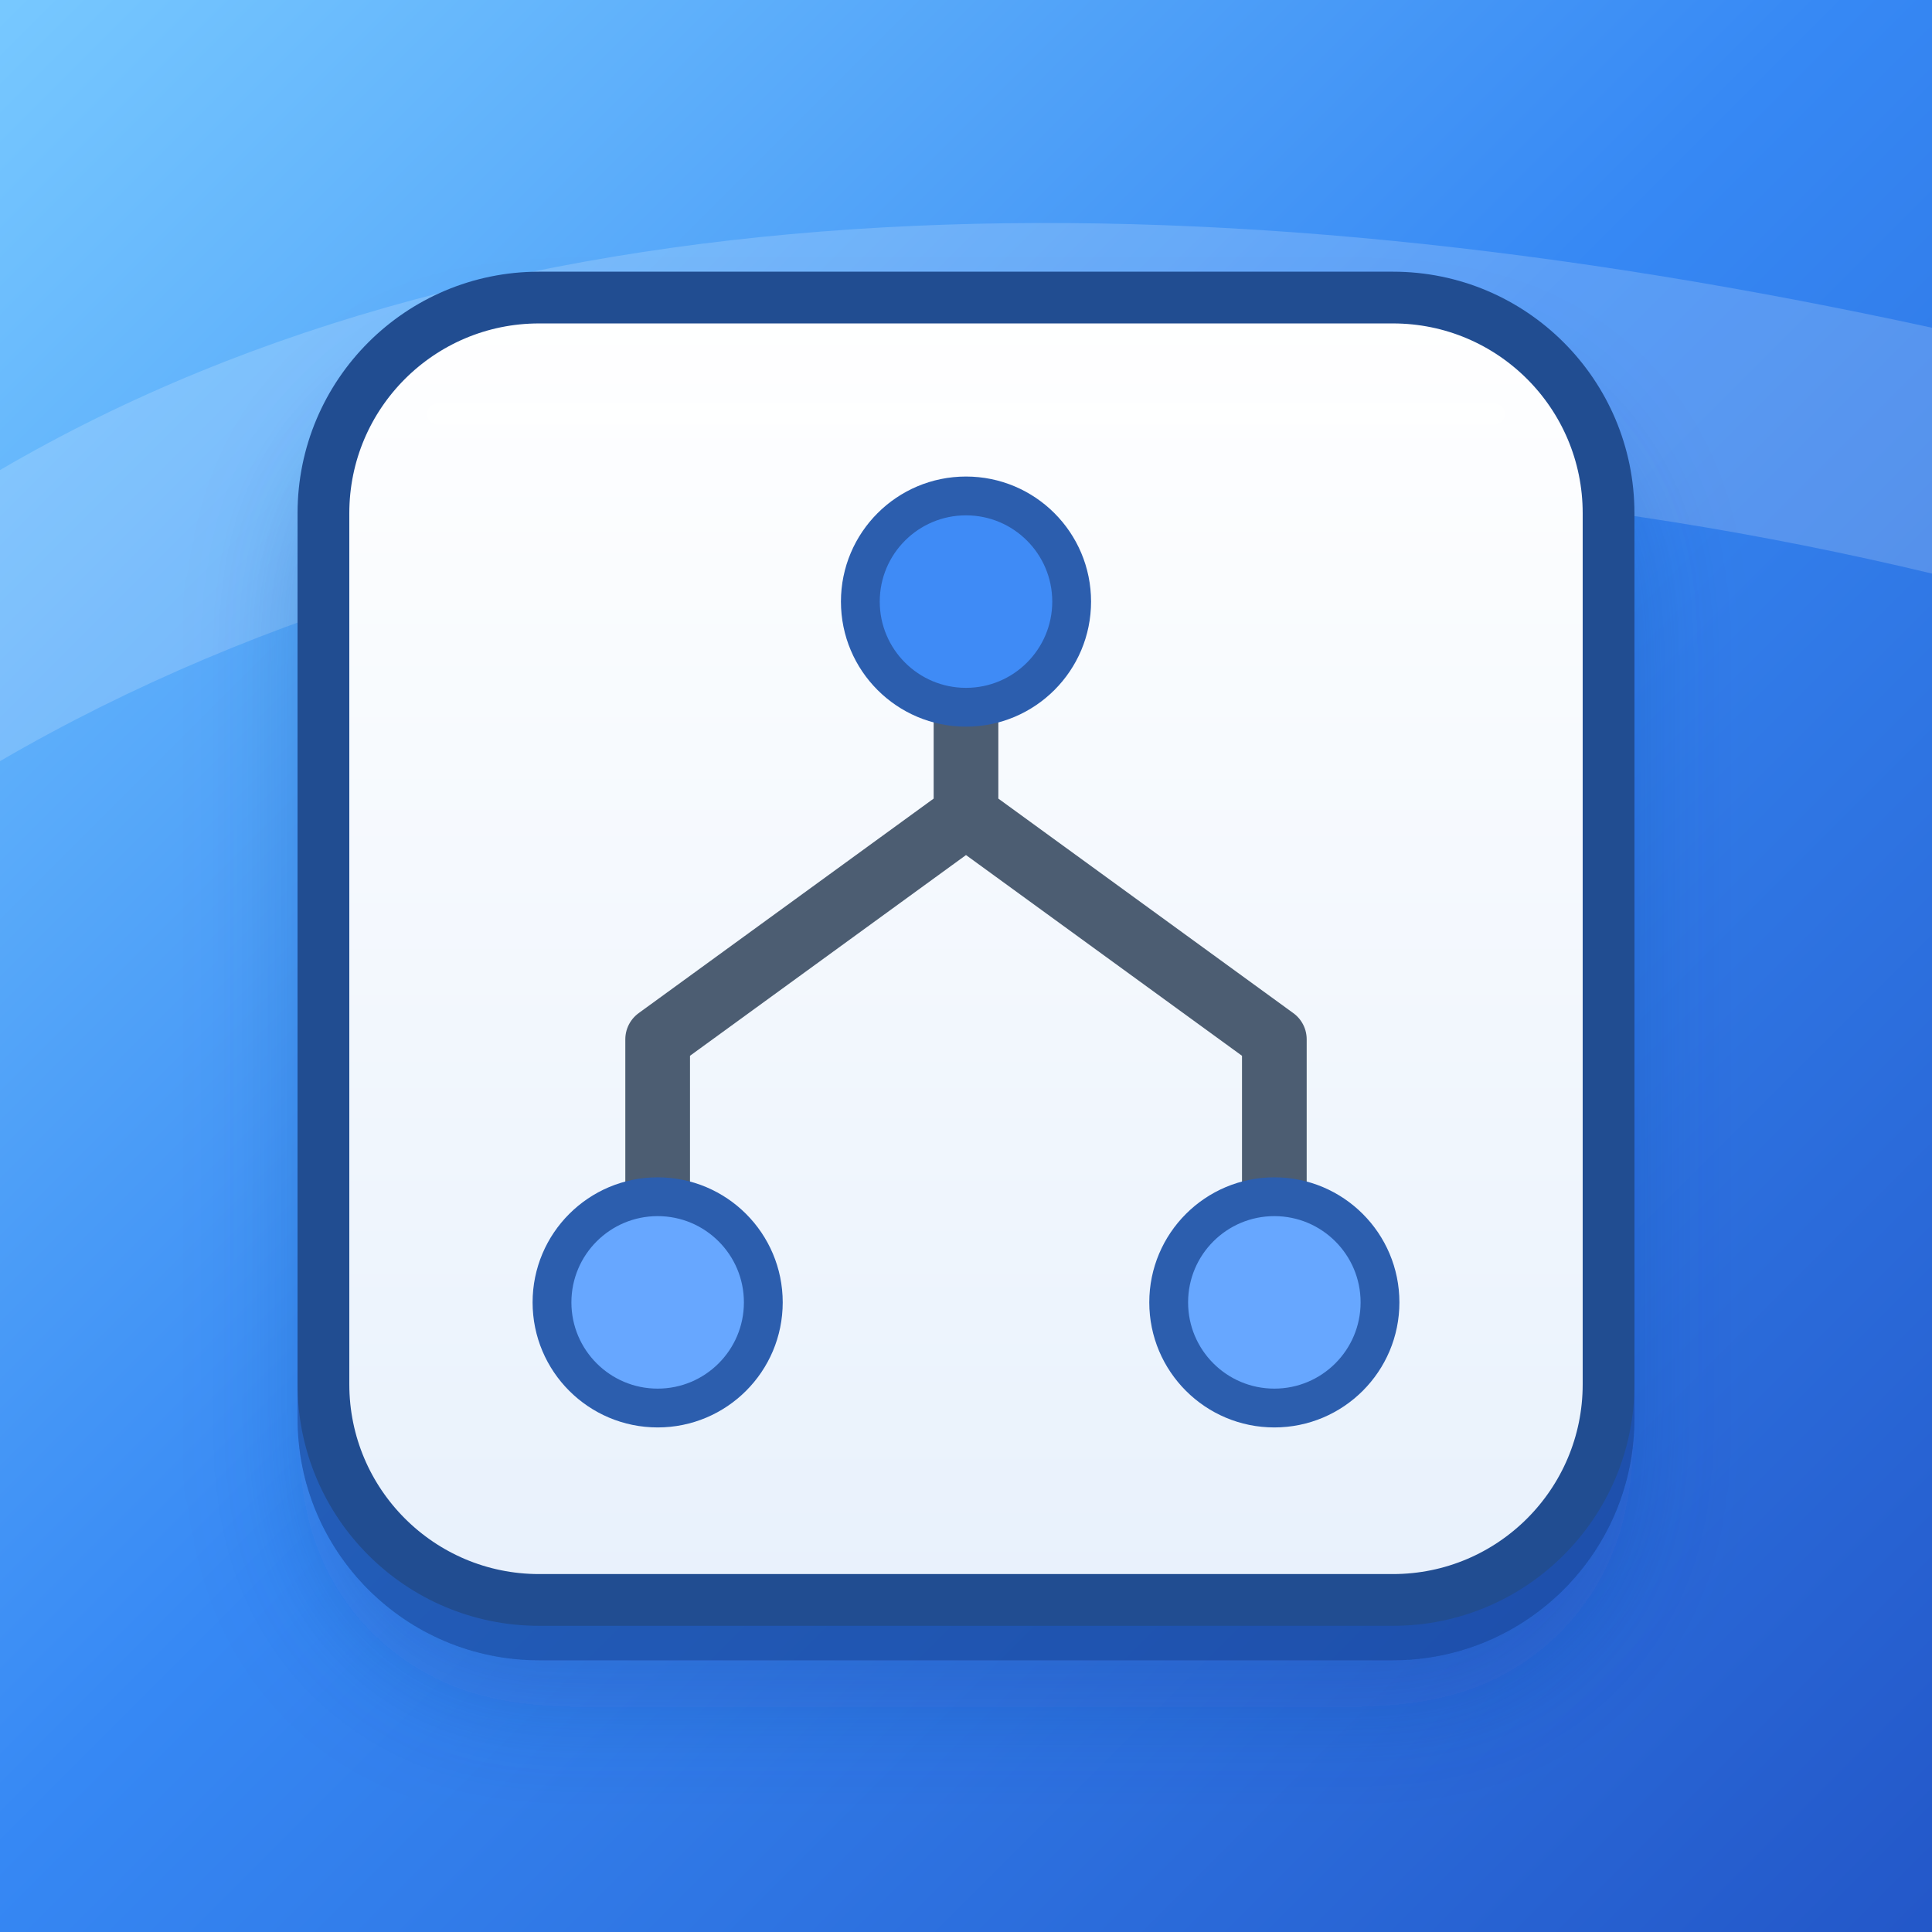
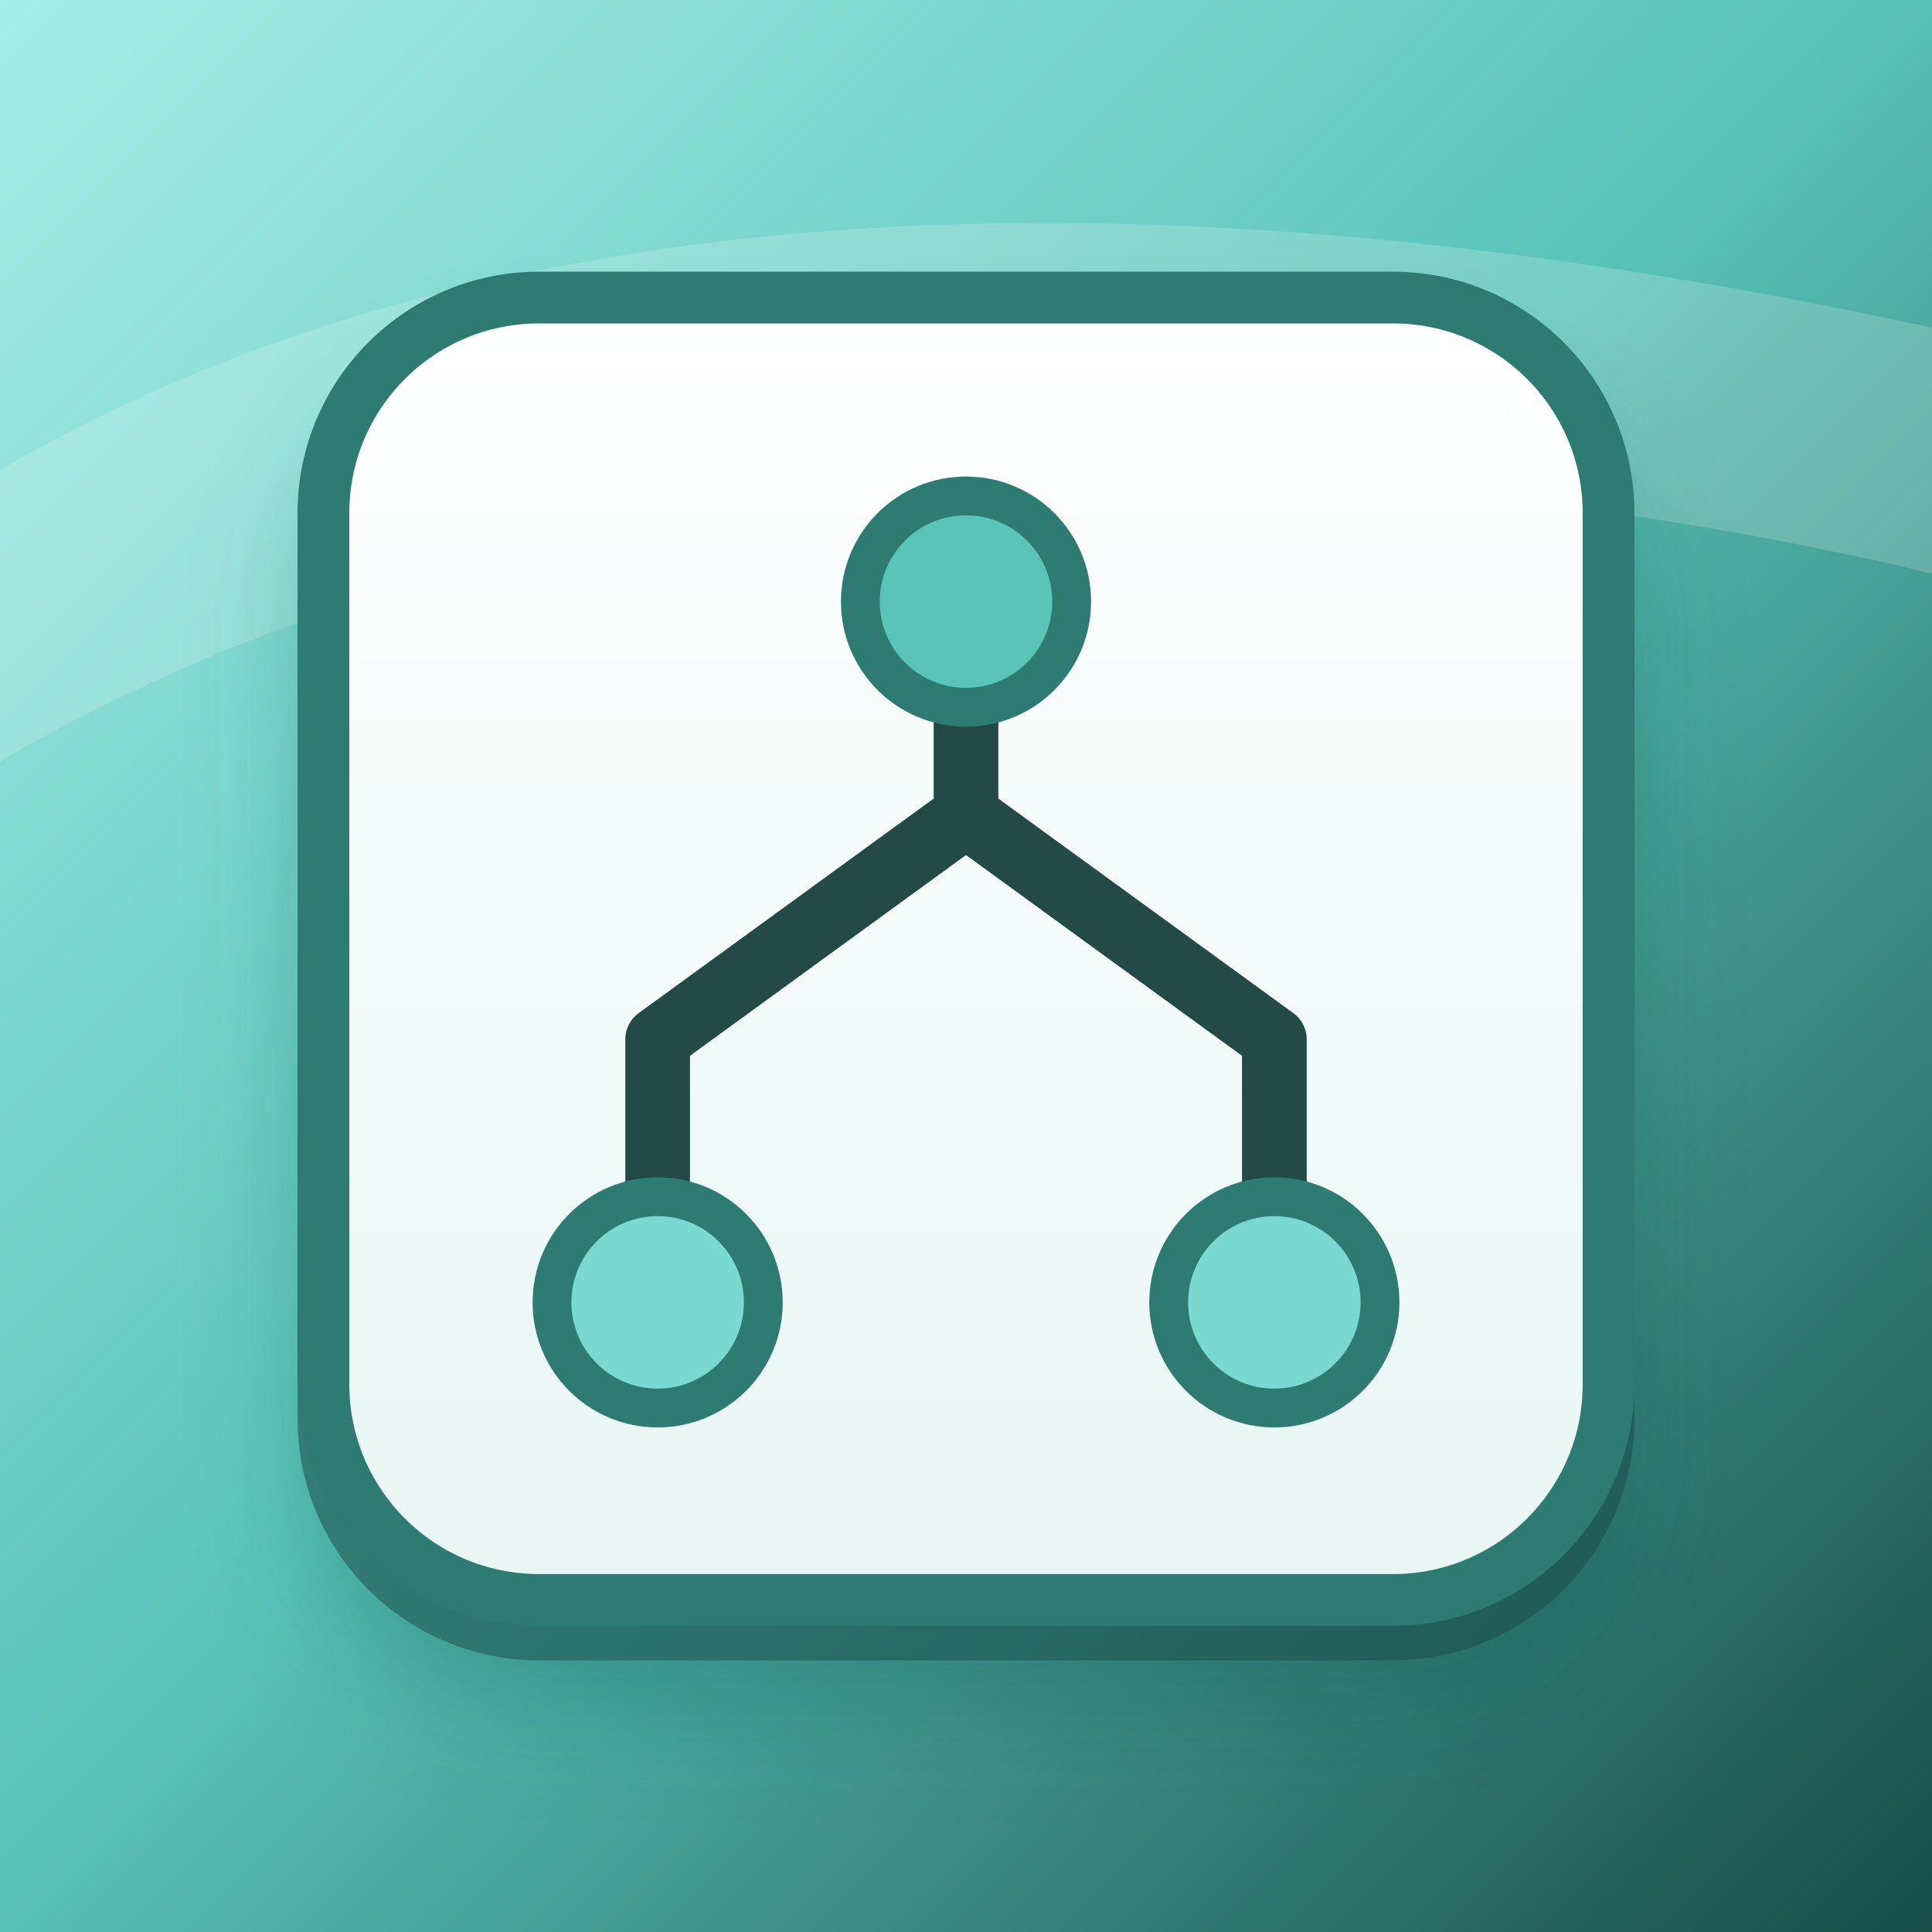
<svg xmlns="http://www.w3.org/2000/svg" width="1024" height="1024" viewBox="0 0 1024 1024">
  <defs>
    <linearGradient id="bg" x1="0" y1="0" x2="1" y2="1">
-       <stop offset="0" stop-color="#78C9FF" />
-       <stop offset=".48" stop-color="#3688F4" />
-       <stop offset="1" stop-color="#2357C8" />
+       <stop offset="0" stop-color="#A7EEE8" />
+       <stop offset=".48" stop-color="#5AC4B9" />
+       <stop offset="1" stop-color="#174C47" />
    </linearGradient>
    <linearGradient id="card" x1="0" y1="0" x2="0" y2="1">
      <stop offset="0" stop-color="#FFFFFF" />
-       <stop offset="1" stop-color="#E8F1FC" />
+       <stop offset="1" stop-color="#E8F6F4" />
    </linearGradient>
    <filter id="shadow" x="-.2" y="-.2" width="1.4" height="1.5">
-       <feDropShadow dx="0" dy="22" stdDeviation="24" flood-color="#183F94" flood-opacity=".42" />
+       <feDropShadow dx="0" dy="22" stdDeviation="24" flood-color="#0B524B" flood-opacity=".42" />
    </filter>
  </defs>
  <rect width="1024" height="1024" fill="url(#bg)" />
  <g transform="translate(-73.14286 -59.42857) scale(1.142857)">
    <path d="M64 270C300 132 620 130 960 204V318C642 242 306 264 64 405Z" fill="#FFFFFF" opacity=".18" />
-     <rect x="202" y="202" width="620" height="620" rx="112" fill="#17418F" opacity=".6" filter="url(#shadow)" />
-     <rect x="214" y="190" width="596" height="604" rx="100" fill="url(#card)" stroke="#214D91" stroke-width="24" />
-     <path d="M512 350V430M512 430L369 534M512 430L655 534M369 534V624M655 534V624" fill="none" stroke="#4C5D72" stroke-width="30" stroke-linecap="round" stroke-linejoin="round" />
-     <circle cx="512" cy="331" r="49" fill="#3F8BF6" stroke="#2C5EAE" stroke-width="18" />
-     <circle cx="369" cy="656" r="49" fill="#67A7FF" stroke="#2C5EAE" stroke-width="18" />
-     <circle cx="655" cy="656" r="49" fill="#67A7FF" stroke="#2C5EAE" stroke-width="18" />
+     <rect x="202" y="202" width="620" height="620" rx="112" fill="#174C47" opacity=".6" filter="url(#shadow)" />
+     <rect x="214" y="190" width="596" height="604" rx="100" fill="url(#card)" stroke="#2E7B73" stroke-width="24" />
+     <path d="M512 350V430M512 430L369 534M512 430L655 534M369 534V624M655 534V624" fill="none" stroke="#234A46" stroke-width="30" stroke-linecap="round" stroke-linejoin="round" />
+     <circle cx="512" cy="331" r="49" fill="#5AC4B9" stroke="#2E7B73" stroke-width="18" />
+     <circle cx="369" cy="656" r="49" fill="#79D9D1" stroke="#2E7B73" stroke-width="18" />
+     <circle cx="655" cy="656" r="49" fill="#79D9D1" stroke="#2E7B73" stroke-width="18" />
    <path d="M267 244H757" stroke="#FFFFFF" stroke-opacity=".55" stroke-width="10" stroke-linecap="round" />
  </g>
</svg>
